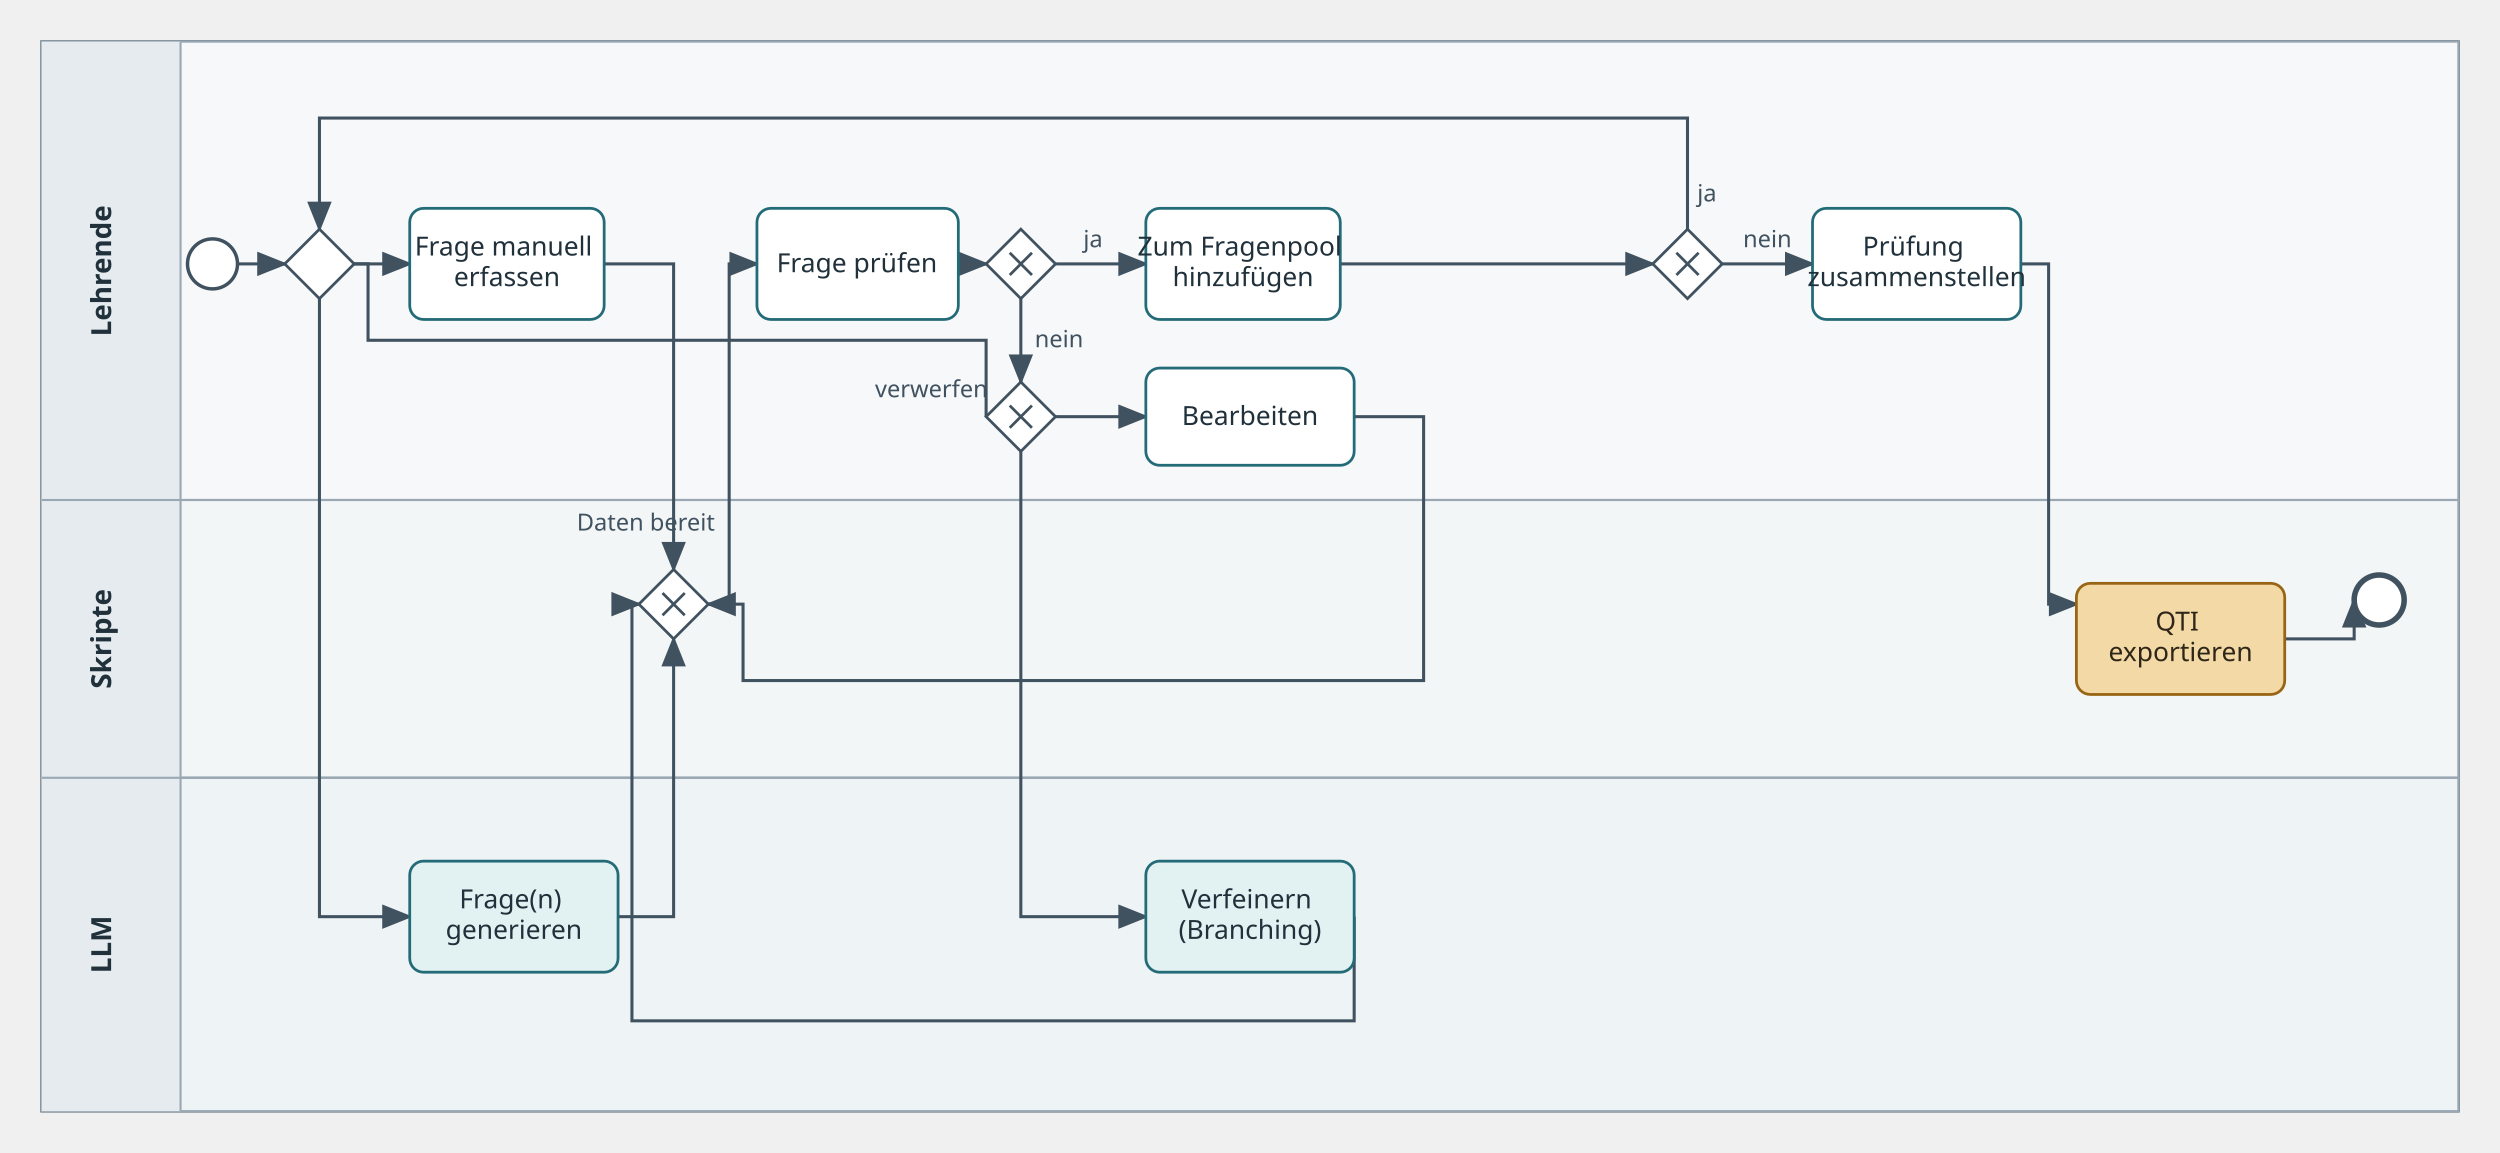
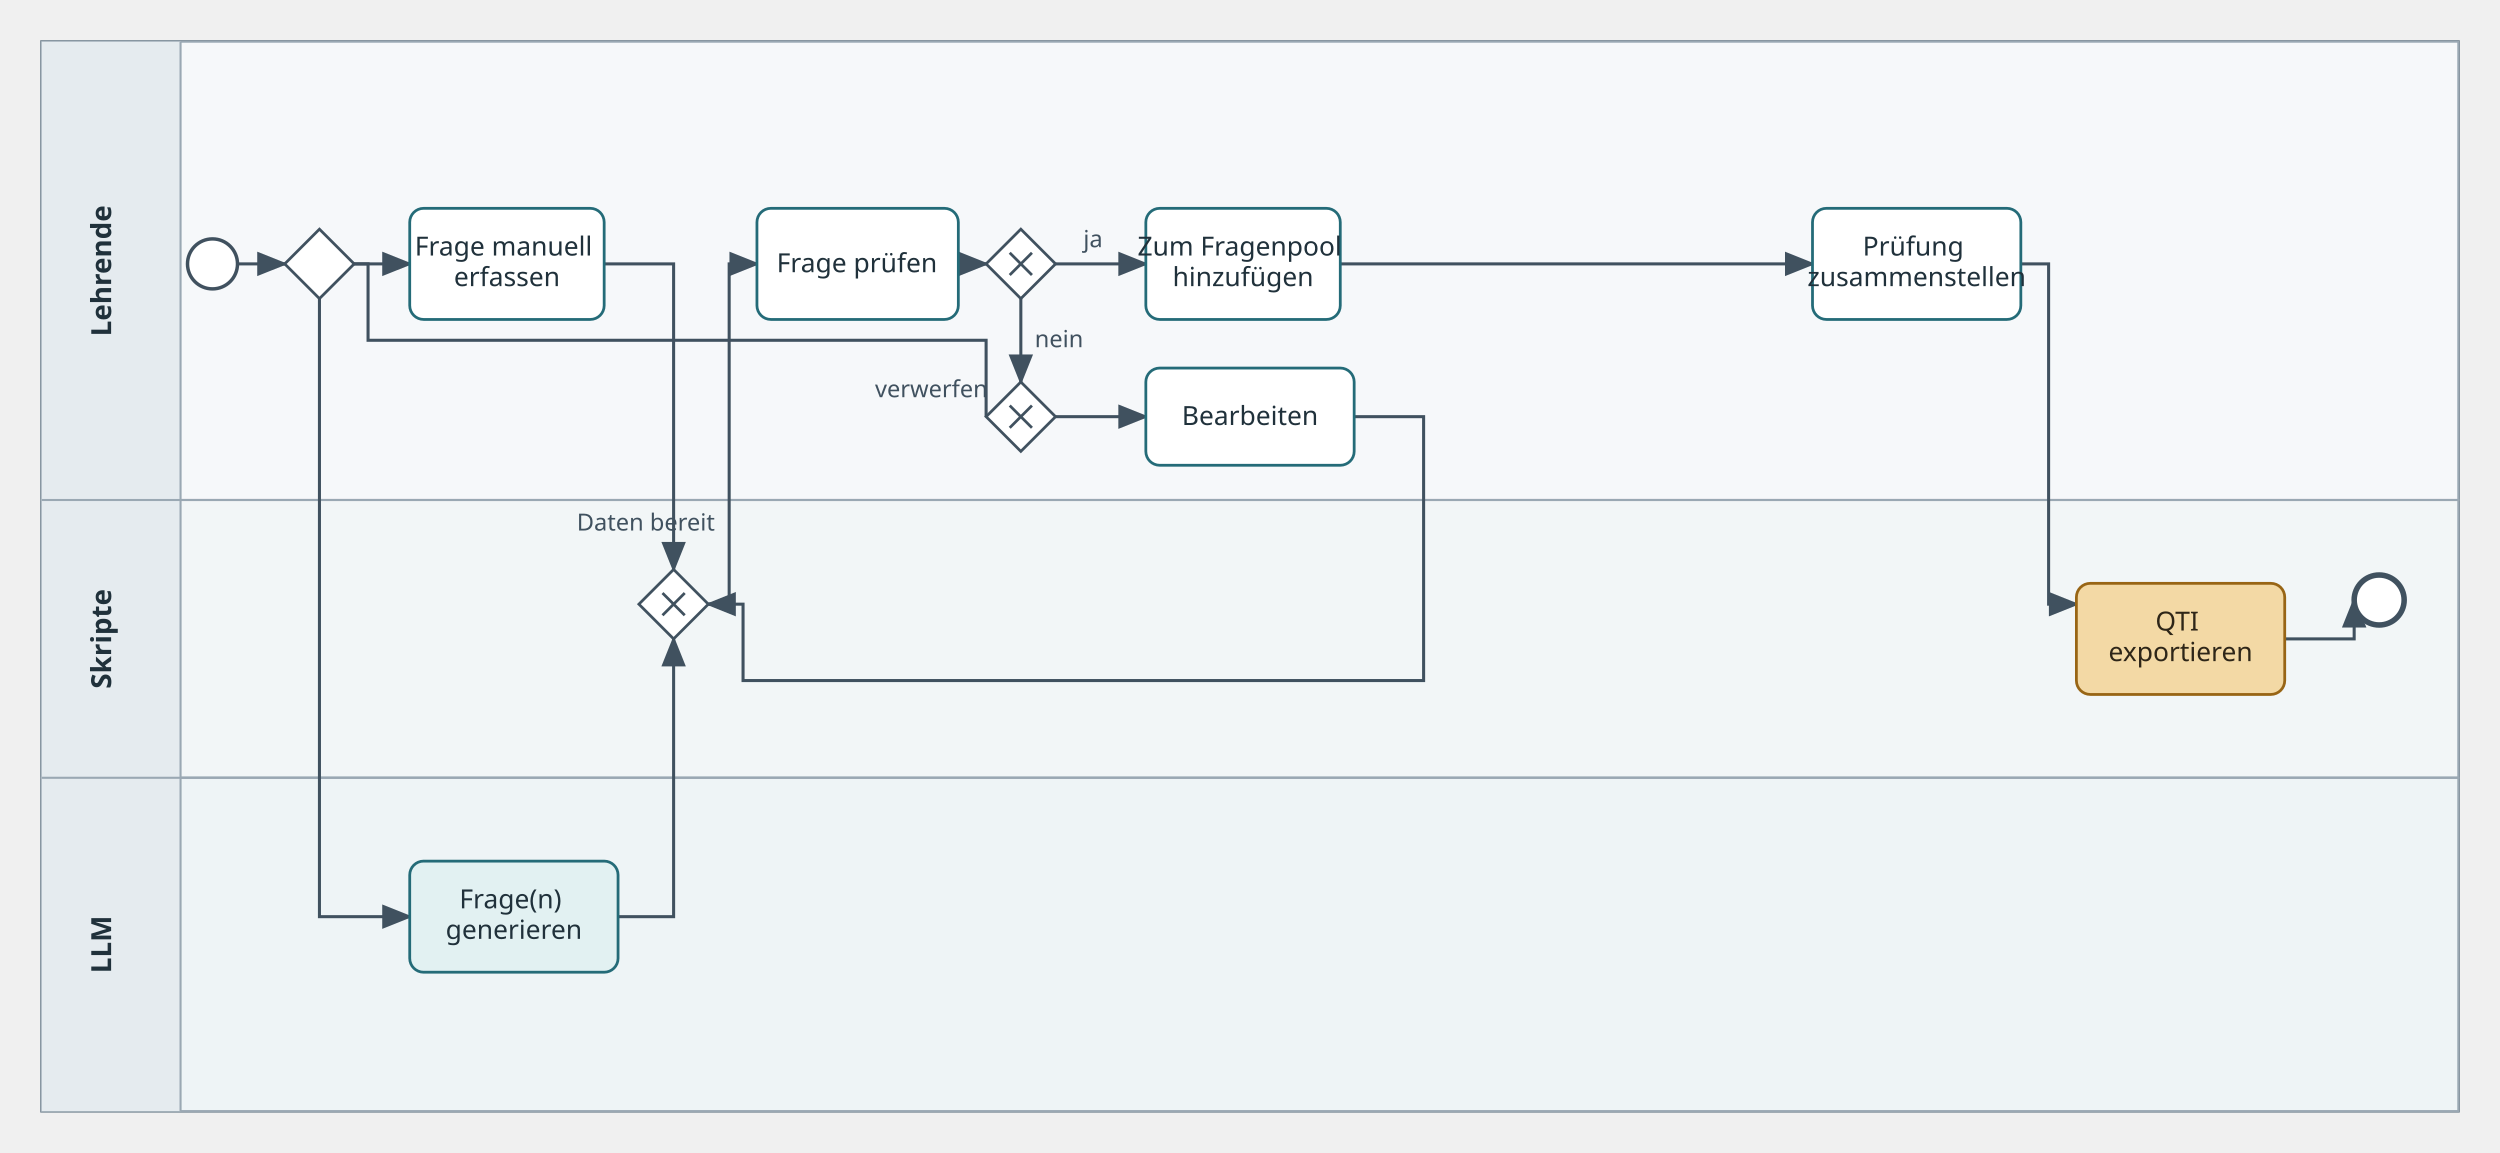
<svg xmlns="http://www.w3.org/2000/svg" viewBox="0 0 1800 830" role="img" aria-labelledby="title desc">
  <defs>
    <marker id="arrow" markerWidth="10" markerHeight="8" refX="9" refY="4" orient="auto">
      <path d="M0,0 L10,4 L0,8 Z" fill="#40515f" />
    </marker>
    <style>
      .pool { fill: #fff; stroke: #526575; stroke-width: 2; }
      .lane { fill: #f6f8fa; stroke: #9aa8b3; stroke-width: 1.5; }
    .lane-scripts { fill: #f2f6f7; stroke: #9aa8b3; stroke-width: 1.5; }
      .lane-system { fill: #eef4f6; stroke: #9aa8b3; stroke-width: 1.5; }
      .lane-label { fill: #e5ebef; }
      .user-task { fill: #fff; stroke: #246b78; stroke-width: 2; }
      .service-task { fill: #e2f1f2; stroke: #246b78; stroke-width: 2; }
    .script-task { fill: #f3d9a5; stroke: #986515; stroke-width: 2; }
      .gateway { fill: #fff; stroke: #40515f; stroke-width: 2; }
      .flow { fill: none; stroke: #40515f; stroke-width: 2.2; marker-end: url(#arrow); }
    .label { font: 19px sans-serif; fill: #20313b; text-anchor: middle; }
    .script-label { fill: #2e2618; }
        .lane-title { font: 700 20px sans-serif; fill: #20313b; text-anchor: middle; }
            .flow-label { font: 17px sans-serif; fill: #40515f; }
      .event { fill: #fff; stroke: #40515f; stroke-width: 2.5; }
      .end-event { fill: #fff; stroke: #40515f; stroke-width: 4; }
    </style>
  </defs>
  <rect class="pool" x="30" y="30" width="1740" height="770" />
  <rect class="lane" x="30" y="30" width="1740" height="330" />
  <rect class="lane-scripts" x="30" y="360" width="1740" height="200" />
  <rect class="lane-system" x="30" y="560" width="1740" height="240" />
  <rect class="lane-label" x="30" y="30" width="100" height="330" />
  <rect class="lane-label" x="30" y="360" width="100" height="200" />
  <rect class="lane-label" x="30" y="560" width="100" height="240" />
  <path d="M130 30 V800 M30 360 H1770 M30 560 H1770" stroke="#9aa8b3" stroke-width="1.5" fill="none" />
  <text class="lane-title" transform="translate(80 195) rotate(-90)">Lehrende</text>
  <text class="lane-title" transform="translate(80 460) rotate(-90)">Skripte</text>
  <text class="lane-title" transform="translate(80 680) rotate(-90)">LLM</text>
  <g transform="translate(75 0)">
    <path class="flow" d="M96 190 H130" />
    <path class="flow" d="M180 190 H220" />
    <path class="flow" d="M155 215 V660 H220" />
    <path class="flow" d="M360 190 H410 V410" />
    <path class="flow" d="M370 660 H410 V460" />
    <path class="flow" d="M435 435 H450 V190 H470" />
    <path class="flow" d="M615 190 H635" />
    <path class="flow" d="M685 190 H750" />
    <path class="flow" d="M660 215 V275" />
    <path class="flow" d="M685 300 H750" />
-     <path class="flow" d="M660 325 V660 H750" />
    <path class="flow" d="M635 300 V245 H190 V190 H130" />
    <path class="flow" d="M900 300 H950 V490 H460 V435 H435" />
-     <path class="flow" d="M900 660 V735 H380 V435 H385" />
-     <path class="flow" d="M890 190 H1115" />
-     <path class="flow" d="M1140 165 V85 H155 V165" />
-     <path class="flow" d="M1165 190 H1230" />
+     <path class="flow" d="M890 190 H1230" />
    <path class="flow" d="M1380 190 H1400 V435 H1420" />
    <path class="flow" d="M1570 460 H1620 V432" />
    <text class="flow-label" x="705" y="178">ja</text>
    <text class="flow-label" x="670" y="250">nein</text>
    <text class="flow-label" x="555" y="286">verwerfen</text>
-     <text class="flow-label" x="1147" y="145">ja</text>
-     <text class="flow-label" x="1180" y="178">nein</text>
    <circle class="event" cx="78" cy="190" r="18" />
    <path class="gateway" d="M155 165 L180 190 L155 215 L130 190 Z" />
    <path class="gateway" d="M410 410 L435 435 L410 460 L385 435 Z" />
    <path d="M402 427 L418 443 M418 427 L402 443" stroke="#40515f" stroke-width="2" />
    <path class="gateway" d="M660 165 L685 190 L660 215 L635 190 Z" />
    <path d="M652 182 L668 198 M668 182 L652 198" stroke="#40515f" stroke-width="2" />
    <path class="gateway" d="M660 275 L685 300 L660 325 L635 300 Z" />
    <path d="M652 292 L668 308 M668 292 L652 308" stroke="#40515f" stroke-width="2" />
-     <path class="gateway" d="M1140 165 L1165 190 L1140 215 L1115 190 Z" />
-     <path d="M1132 182 L1148 198 M1148 182 L1132 198" stroke="#40515f" stroke-width="2" />
    <rect class="user-task" x="220" y="150" width="140" height="80" rx="10" />
    <text class="label" x="290" y="184">
      <tspan x="290">Frage manuell</tspan>
      <tspan x="290" dy="22">erfassen</tspan>
    </text>
    <rect class="service-task" x="220" y="620" width="150" height="80" rx="10" />
    <text class="label" x="295" y="654">
      <tspan x="295">Frage(n)</tspan>
      <tspan x="295" dy="22">generieren</tspan>
    </text>
    <text class="flow-label" x="390" y="382" text-anchor="middle">Daten bereit</text>
    <rect class="user-task" x="470" y="150" width="145" height="80" rx="10" />
    <text class="label" x="542" y="196">Frage prüfen</text>
    <rect class="user-task" x="750" y="150" width="140" height="80" rx="10" />
    <text class="label" x="820" y="184">
      <tspan x="820">Zum Fragenpool</tspan>
      <tspan x="820" dy="22">hinzufügen</tspan>
    </text>
    <rect class="user-task" x="1230" y="150" width="150" height="80" rx="10" />
    <text class="label" x="1305" y="184">
      <tspan x="1305">Prüfung</tspan>
      <tspan x="1305" dy="22">zusammenstellen</tspan>
    </text>
    <rect class="user-task" x="750" y="265" width="150" height="70" rx="10" />
    <text class="label" x="825" y="306">Bearbeiten</text>
-     <rect class="service-task" x="750" y="620" width="150" height="80" rx="10" />
-     <text class="label" x="825" y="654">
-       <tspan x="825">Verfeinern</tspan>
-       <tspan x="825" dy="22">(Branching)</tspan>
-     </text>
    <rect class="script-task" x="1420" y="420" width="150" height="80" rx="10" />
    <text class="label script-label" x="1495" y="454">
      <tspan x="1495">QTI</tspan>
      <tspan x="1495" dy="22">exportieren</tspan>
    </text>
    <circle class="end-event" cx="1638" cy="432" r="18" />
  </g>
</svg>
